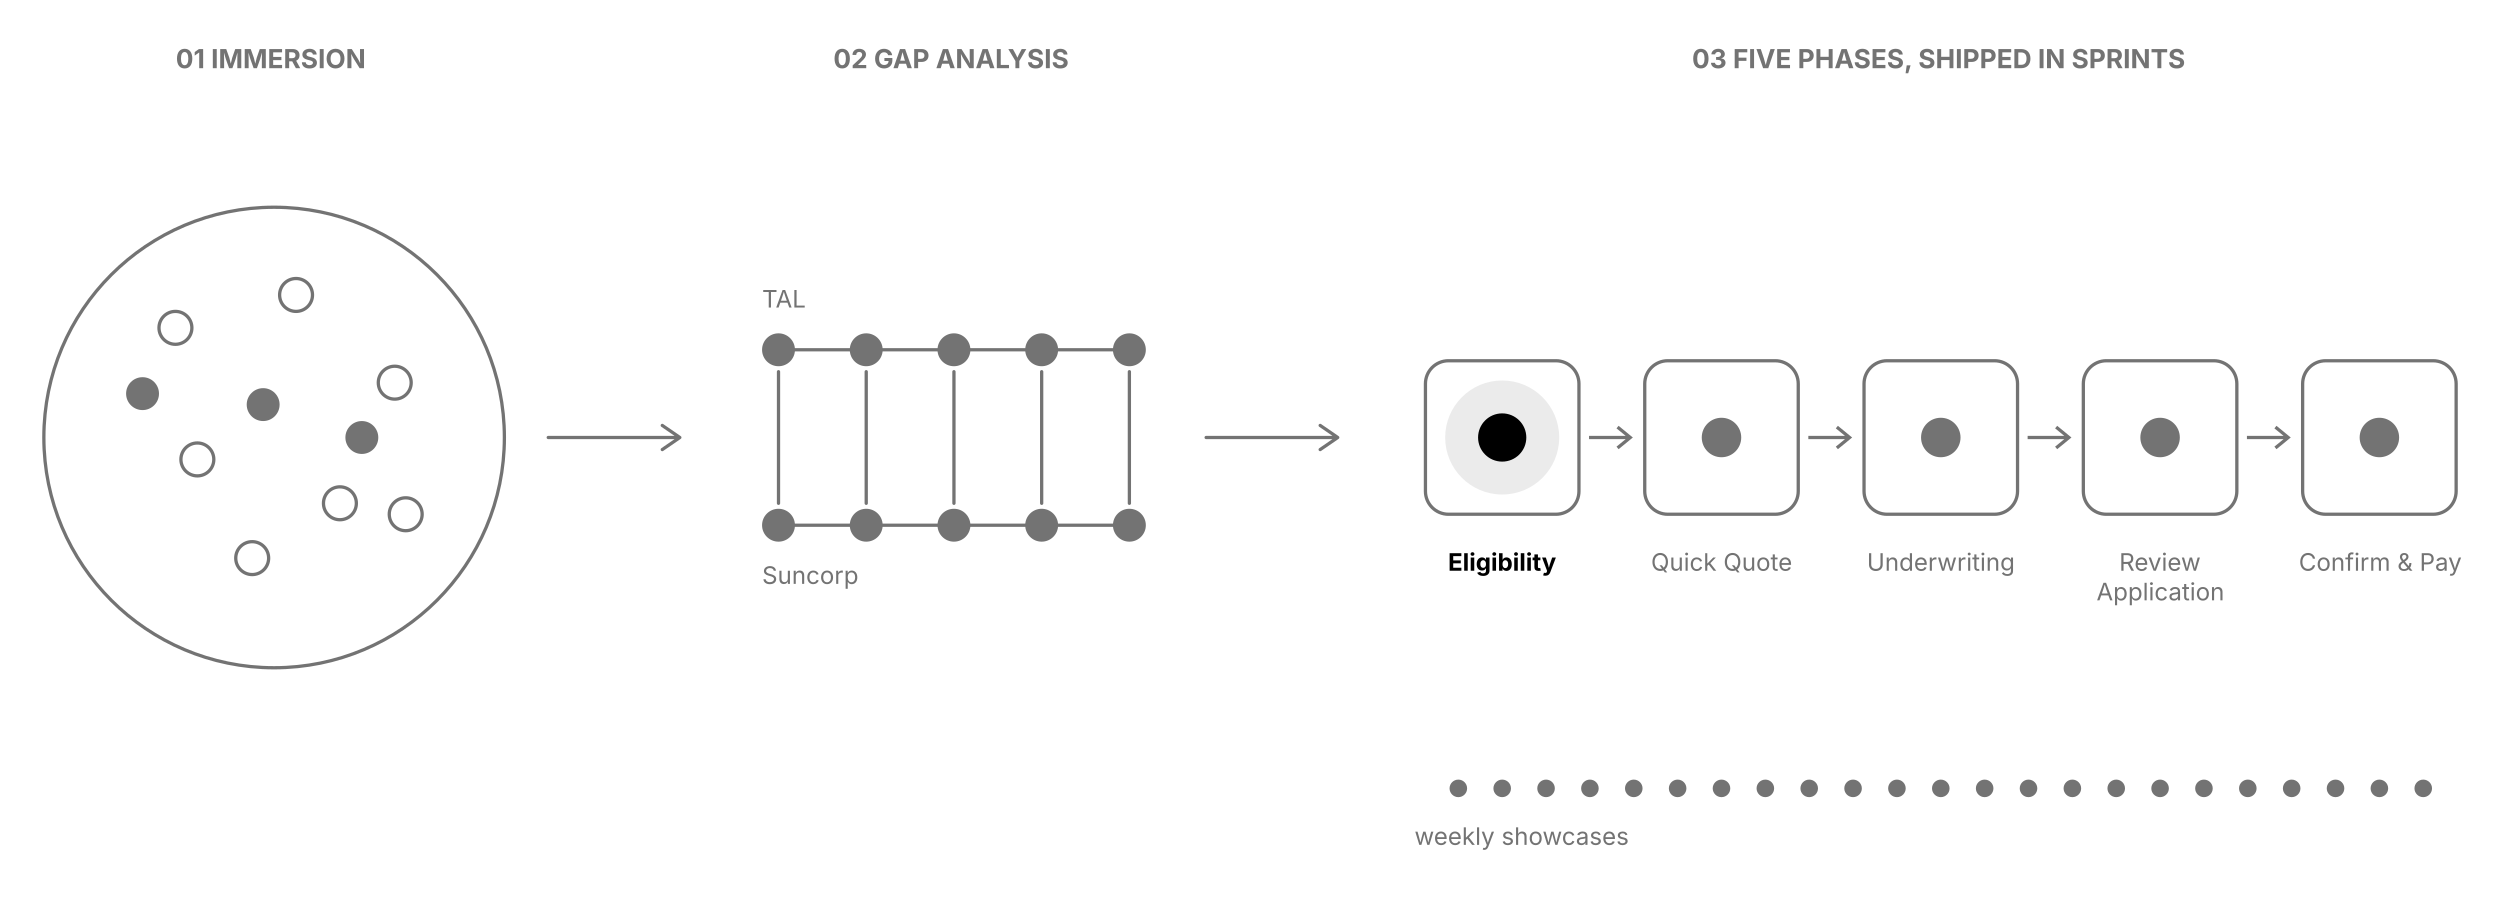
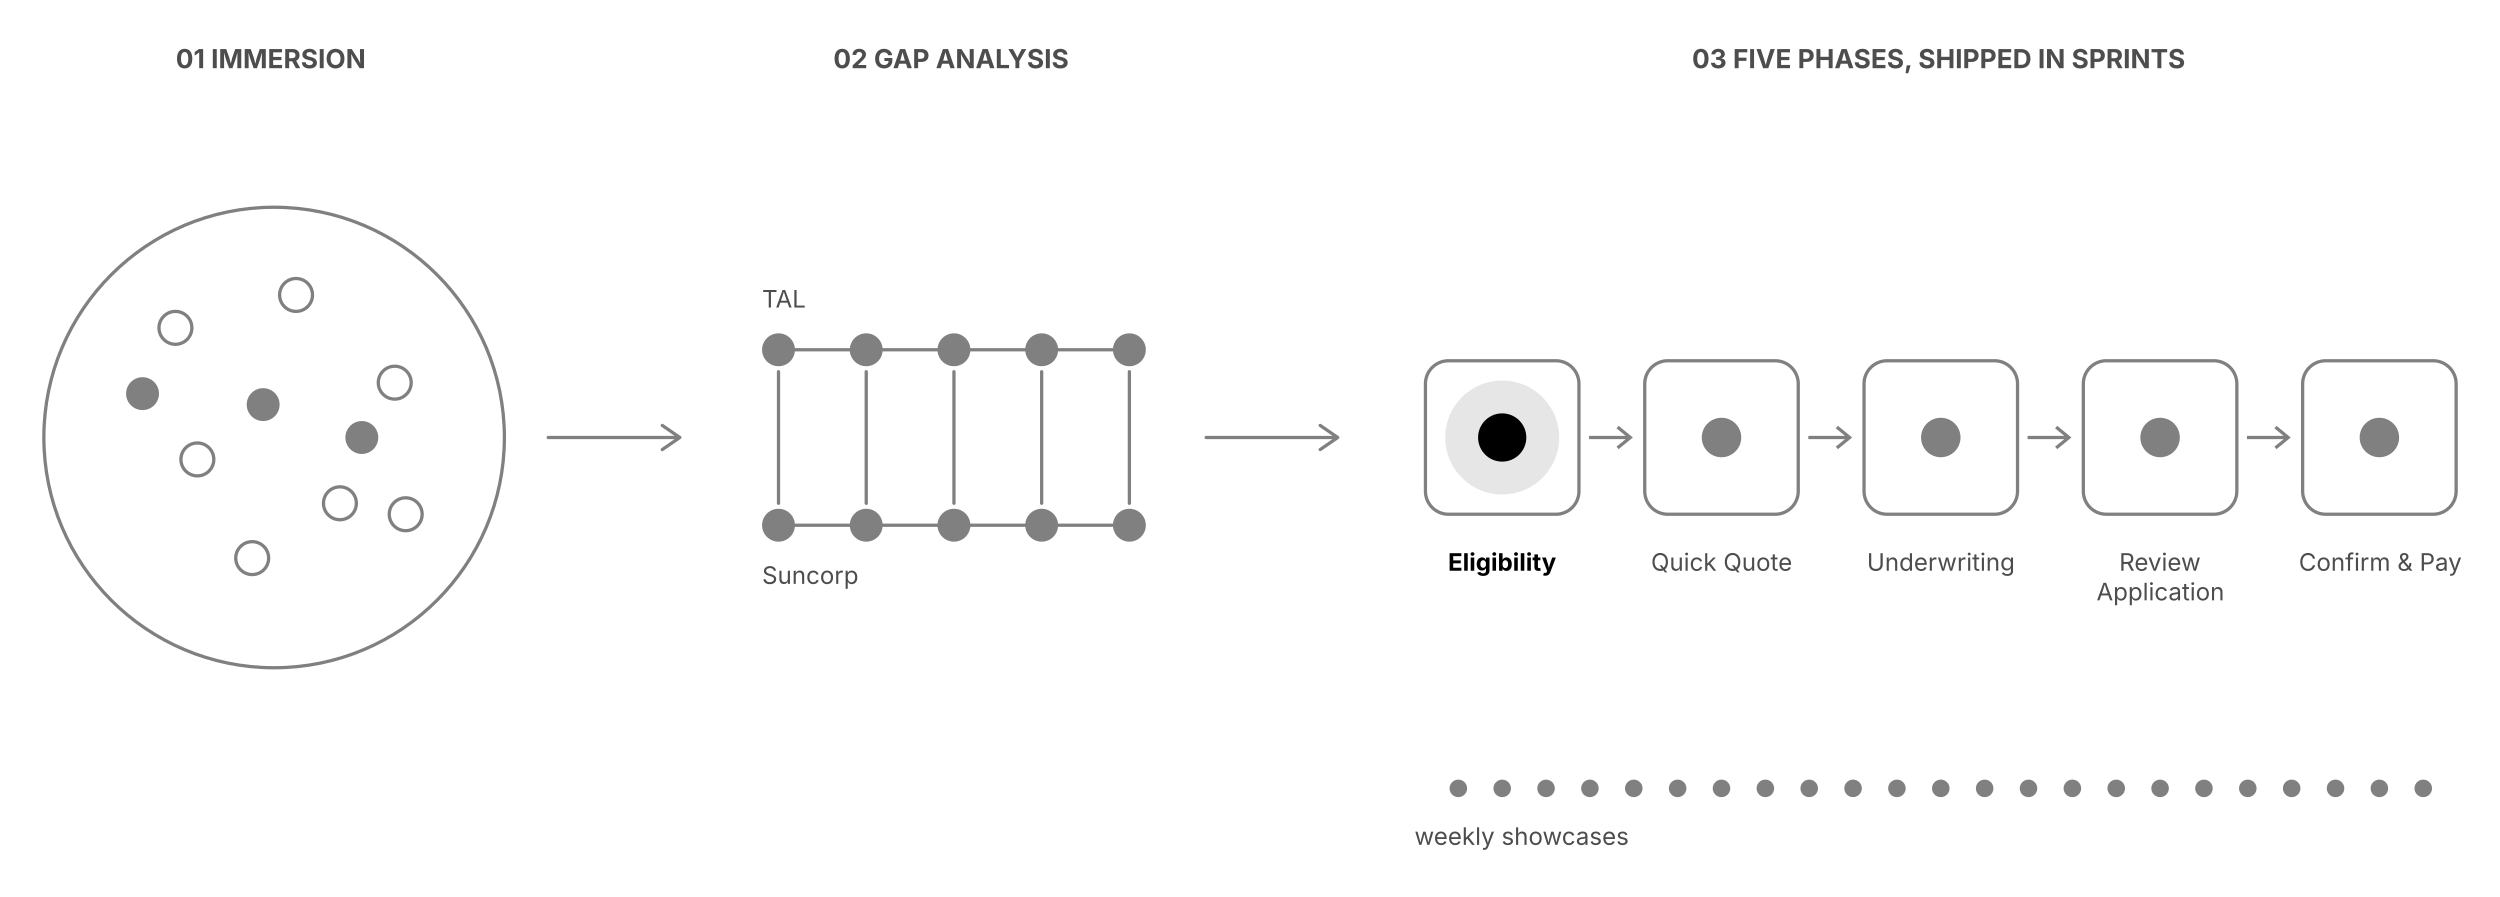
<svg xmlns="http://www.w3.org/2000/svg" class="story__svg" viewBox="70 141 2280 818" role="img" aria-labelledby="tal-approach-title tal-approach-desc">
  <g font-family="Inter, sans-serif" fill="none">
    <g class="story__fade" data-stage="1" style="--i:0">
-       <text fill="#737373" font-family="Inter" font-size="24" font-weight="bold" letter-spacing="0em">
+       <text fill="#4d4d4d" font-family="Inter" font-size="24" font-weight="bold" letter-spacing="0em">
        <tspan x="230.3" y="203.2">01  IMMERSION</tspan>
      </text>
    </g>
    <g class="story__fade" data-stage="1" style="--i:1">
-       <circle cx="320" cy="540" r="210" stroke="#737373" stroke-width="3" />
-       <circle cx="230" cy="440" r="15" stroke="#737373" stroke-width="3" />
-       <circle cx="340" cy="410" r="15" stroke="#737373" stroke-width="3" />
-       <circle cx="430" cy="490" r="15" stroke="#737373" stroke-width="3" />
-       <circle cx="250" cy="560" r="15" stroke="#737373" stroke-width="3" />
-       <circle cx="380" cy="600" r="15" stroke="#737373" stroke-width="3" />
-       <circle cx="300" cy="650" r="15" stroke="#737373" stroke-width="3" />
-       <circle cx="440" cy="610" r="15" stroke="#737373" stroke-width="3" />
+       <circle cx="320" cy="540" r="210" stroke="#808080" stroke-width="3" />
+       <circle cx="230" cy="440" r="15" stroke="#808080" stroke-width="3" />
+       <circle cx="340" cy="410" r="15" stroke="#808080" stroke-width="3" />
+       <circle cx="430" cy="490" r="15" stroke="#808080" stroke-width="3" />
+       <circle cx="250" cy="560" r="15" stroke="#808080" stroke-width="3" />
+       <circle cx="380" cy="600" r="15" stroke="#808080" stroke-width="3" />
+       <circle cx="300" cy="650" r="15" stroke="#808080" stroke-width="3" />
+       <circle cx="440" cy="610" r="15" stroke="#808080" stroke-width="3" />
    </g>
    <g class="story__fade" data-stage="1" style="--i:2">
-       <circle cx="310" cy="510" r="15" fill="#737373" />
-       <circle cx="200" cy="500" r="15" fill="#737373" />
-       <circle cx="400" cy="540" r="15" fill="#737373" />
+       <circle cx="310" cy="510" r="15" fill="#808080" />
+       <circle cx="200" cy="500" r="15" fill="#808080" />
+       <circle cx="400" cy="540" r="15" fill="#808080" />
    </g>
    <g class="story__fade" data-stage="2" style="--i:0">
-       <text fill="#737373" font-family="Inter" font-size="24" font-weight="bold" letter-spacing="0em">
+       <text fill="#4d4d4d" font-family="Inter" font-size="24" font-weight="bold" letter-spacing="0em">
        <tspan x="830" y="203.2">02  GAP ANALYSIS</tspan>
      </text>
    </g>
    <g class="story__fade" data-stage="2" style="--i:1">
-       <path d="M570 540H690M674 551L690 540L674 529" stroke="#737373" stroke-width="3" stroke-linecap="round" stroke-linejoin="round" />
+       <path d="M570 540H690M674 551L690 540L674 529" stroke="#808080" stroke-width="3" stroke-linecap="round" stroke-linejoin="round" />
    </g>
    <g class="story__fade" data-stage="2" style="--i:2">
-       <path d="M780 460H1100" stroke="#737373" stroke-width="3" stroke-linecap="round" stroke-linejoin="round" />
-       <circle cx="780" cy="460" r="15" fill="#737373" />
-       <circle cx="860" cy="460" r="15" fill="#737373" />
-       <circle cx="940" cy="460" r="15" fill="#737373" />
-       <circle cx="1020" cy="460" r="15" fill="#737373" />
-       <circle cx="1100" cy="460" r="15" fill="#737373" />
-       <text fill="#737373" font-family="Inter" font-size="22" letter-spacing="0em">
+       <path d="M780 460H1100" stroke="#808080" stroke-width="3" stroke-linecap="round" stroke-linejoin="round" />
+       <circle cx="780" cy="460" r="15" fill="#808080" />
+       <circle cx="860" cy="460" r="15" fill="#808080" />
+       <circle cx="940" cy="460" r="15" fill="#808080" />
+       <circle cx="1020" cy="460" r="15" fill="#808080" />
+       <circle cx="1100" cy="460" r="15" fill="#808080" />
+       <text fill="#4d4d4d" font-family="Inter" font-size="22" letter-spacing="0em">
        <tspan x="765" y="421.5">TAL</tspan>
      </text>
    </g>
    <g class="story__fade" data-stage="2" style="--i:3">
-       <path d="M780 620H1100" stroke="#737373" stroke-width="3" stroke-linecap="round" stroke-linejoin="round" />
-       <circle cx="780" cy="620" r="15" fill="#737373" />
-       <circle cx="860" cy="620" r="15" fill="#737373" />
-       <circle cx="940" cy="620" r="15" fill="#737373" />
-       <circle cx="1020" cy="620" r="15" fill="#737373" />
-       <circle cx="1100" cy="620" r="15" fill="#737373" />
-       <text fill="#737373" font-family="Inter" font-size="22" letter-spacing="0em">
+       <path d="M780 620H1100" stroke="#808080" stroke-width="3" stroke-linecap="round" stroke-linejoin="round" />
+       <circle cx="780" cy="620" r="15" fill="#808080" />
+       <circle cx="860" cy="620" r="15" fill="#808080" />
+       <circle cx="940" cy="620" r="15" fill="#808080" />
+       <circle cx="1020" cy="620" r="15" fill="#808080" />
+       <circle cx="1100" cy="620" r="15" fill="#808080" />
+       <text fill="#4d4d4d" font-family="Inter" font-size="22" letter-spacing="0em">
        <tspan x="765" y="673.5">Suncorp</tspan>
      </text>
    </g>
    <g class="story__grow" data-stage="2" style="--i:4">
-       <path d="M780 480V600" stroke="#737373" stroke-width="3" stroke-linecap="round" stroke-linejoin="round" />
+       <path d="M780 480V600" stroke="#808080" stroke-width="3" stroke-linecap="round" stroke-linejoin="round" />
    </g>
    <g class="story__grow" data-stage="2" style="--i:5">
-       <path d="M860 480V600" stroke="#737373" stroke-width="3" stroke-linecap="round" stroke-linejoin="round" />
+       <path d="M860 480V600" stroke="#808080" stroke-width="3" stroke-linecap="round" stroke-linejoin="round" />
    </g>
    <g class="story__grow" data-stage="2" style="--i:6">
-       <path d="M940 480V600" stroke="#737373" stroke-width="3" stroke-linecap="round" stroke-linejoin="round" />
+       <path d="M940 480V600" stroke="#808080" stroke-width="3" stroke-linecap="round" stroke-linejoin="round" />
    </g>
    <g class="story__grow" data-stage="2" style="--i:7">
-       <path d="M1020 480V600" stroke="#737373" stroke-width="3" stroke-linecap="round" stroke-linejoin="round" />
+       <path d="M1020 480V600" stroke="#808080" stroke-width="3" stroke-linecap="round" stroke-linejoin="round" />
    </g>
    <g class="story__grow" data-stage="2" style="--i:8">
-       <path d="M1100 480V600" stroke="#737373" stroke-width="3" stroke-linecap="round" stroke-linejoin="round" />
+       <path d="M1100 480V600" stroke="#808080" stroke-width="3" stroke-linecap="round" stroke-linejoin="round" />
    </g>
    <g class="story__fade" data-stage="3" style="--i:0">
-       <text fill="#737373" font-family="Inter" font-size="24" font-weight="bold" letter-spacing="0em">
+       <text fill="#4d4d4d" font-family="Inter" font-size="24" font-weight="bold" letter-spacing="0em">
        <tspan x="1613.1" y="203.2">03  FIVE PHASES, SHIPPED IN SPRINTS</tspan>
      </text>
    </g>
    <g class="story__fade" data-stage="3" style="--i:1">
-       <path d="M1170 540H1290M1274 551L1290 540L1274 529" stroke="#737373" stroke-width="3" stroke-linecap="round" stroke-linejoin="round" />
+       <path d="M1170 540H1290M1274 551L1290 540L1274 529" stroke="#808080" stroke-width="3" stroke-linecap="round" stroke-linejoin="round" />
    </g>
    <g class="story__fade" data-stage="3" style="--i:2">
-       <rect x="1370" y="470" width="140" height="140" rx="21" stroke="#737373" stroke-width="3" />
-       <circle cx="1440" cy="540" r="52" fill="#EBEBEB" />
+       <rect x="1370" y="470" width="140" height="140" rx="21" stroke="#808080" stroke-width="3" />
+       <circle cx="1440" cy="540" r="52" fill="#e6e6e6" />
      <circle cx="1440" cy="540" r="22" fill="black" />
      <text fill="black" font-family="Inter" font-size="22" font-weight="bold" letter-spacing="0em">
        <tspan x="1390.6" y="661.5">Eligibility</tspan>
      </text>
    </g>
    <g class="story__fade" data-stage="3" style="--i:3">
-       <path d="M1519.2 540H1556.8M1545.2 549.5L1556.8 540L1545.2 530.5" stroke="#737373" stroke-width="3" />
+       <path d="M1519.2 540H1556.8M1545.2 549.5L1556.8 540L1545.2 530.5" stroke="#808080" stroke-width="3" />
    </g>
    <g class="story__fade" data-stage="3" style="--i:4">
-       <rect x="1570" y="470" width="140" height="140" rx="21" stroke="#737373" stroke-width="3" />
-       <circle cx="1640" cy="540" r="18" fill="#737373" />
-       <text fill="#737373" font-family="Inter" font-size="22" letter-spacing="0em">
+       <rect x="1570" y="470" width="140" height="140" rx="21" stroke="#808080" stroke-width="3" />
+       <circle cx="1640" cy="540" r="18" fill="#808080" />
+       <text fill="#4d4d4d" font-family="Inter" font-size="22" letter-spacing="0em">
        <tspan x="1575.7" y="661.5">Quick Quote</tspan>
      </text>
    </g>
    <g class="story__fade" data-stage="3" style="--i:5">
-       <path d="M1719.2 540H1756.8M1745.2 549.5L1756.8 540L1745.2 530.5" stroke="#737373" stroke-width="3" />
+       <path d="M1719.2 540H1756.8M1745.2 549.5L1756.8 540L1745.2 530.5" stroke="#808080" stroke-width="3" />
    </g>
    <g class="story__fade" data-stage="3" style="--i:6">
-       <rect x="1770" y="470" width="140" height="140" rx="21" stroke="#737373" stroke-width="3" />
-       <circle cx="1840" cy="540" r="18" fill="#737373" />
-       <text fill="#737373" font-family="Inter" font-size="22" letter-spacing="0em">
+       <rect x="1770" y="470" width="140" height="140" rx="21" stroke="#808080" stroke-width="3" />
+       <circle cx="1840" cy="540" r="18" fill="#808080" />
+       <text fill="#4d4d4d" font-family="Inter" font-size="22" letter-spacing="0em">
        <tspan x="1772.6" y="661.5">Underwriting</tspan>
      </text>
    </g>
    <g class="story__fade" data-stage="3" style="--i:7">
-       <path d="M1919.2 540H1956.8M1945.2 549.5L1956.8 540L1945.2 530.5" stroke="#737373" stroke-width="3" />
+       <path d="M1919.2 540H1956.8M1945.2 549.5L1956.8 540L1945.2 530.5" stroke="#808080" stroke-width="3" />
    </g>
    <g class="story__fade" data-stage="3" style="--i:8">
-       <rect x="1970" y="470" width="140" height="140" rx="21" stroke="#737373" stroke-width="3" />
-       <circle cx="2040" cy="540" r="18" fill="#737373" />
-       <text fill="#737373" font-family="Inter" font-size="22" letter-spacing="0em">
+       <rect x="1970" y="470" width="140" height="140" rx="21" stroke="#808080" stroke-width="3" />
+       <circle cx="2040" cy="540" r="18" fill="#808080" />
+       <text fill="#4d4d4d" font-family="Inter" font-size="22" letter-spacing="0em">
        <tspan x="2002.7" y="661.5">Review </tspan>
        <tspan x="1982" y="688.5">Application</tspan>
      </text>
    </g>
    <g class="story__fade" data-stage="3" style="--i:9">
-       <path d="M2119.2 540H2156.8M2145.2 549.5L2156.8 540L2145.2 530.5" stroke="#737373" stroke-width="3" />
+       <path d="M2119.2 540H2156.8M2145.2 549.5L2156.8 540L2145.2 530.5" stroke="#808080" stroke-width="3" />
    </g>
    <g class="story__fade" data-stage="3" style="--i:10">
-       <rect x="2170" y="470" width="140" height="140" rx="21" stroke="#737373" stroke-width="3" />
-       <circle cx="2240" cy="540" r="18" fill="#737373" />
-       <text fill="#737373" font-family="Inter" font-size="22" letter-spacing="0em">
+       <rect x="2170" y="470" width="140" height="140" rx="21" stroke="#808080" stroke-width="3" />
+       <circle cx="2240" cy="540" r="18" fill="#808080" />
+       <text fill="#4d4d4d" font-family="Inter" font-size="22" letter-spacing="0em">
        <tspan x="2166.5" y="661.5">Confirm &amp; Pay</tspan>
      </text>
    </g>
    <g class="story__fade" data-stage="3" style="--i:11">
-       <circle cx="1400" cy="860" r="8" fill="#737373" />
-       <circle cx="1440" cy="860" r="8" fill="#737373" />
-       <circle cx="1480" cy="860" r="8" fill="#737373" />
-       <circle cx="1520" cy="860" r="8" fill="#737373" />
-       <circle cx="1560" cy="860" r="8" fill="#737373" />
-       <circle cx="1600" cy="860" r="8" fill="#737373" />
-       <circle cx="1640" cy="860" r="8" fill="#737373" />
-       <circle cx="1680" cy="860" r="8" fill="#737373" />
-       <circle cx="1720" cy="860" r="8" fill="#737373" />
-       <circle cx="1760" cy="860" r="8" fill="#737373" />
-       <circle cx="1800" cy="860" r="8" fill="#737373" />
-       <circle cx="1840" cy="860" r="8" fill="#737373" />
-       <circle cx="1880" cy="860" r="8" fill="#737373" />
-       <circle cx="1920" cy="860" r="8" fill="#737373" />
-       <circle cx="1960" cy="860" r="8" fill="#737373" />
-       <circle cx="2000" cy="860" r="8" fill="#737373" />
-       <circle cx="2040" cy="860" r="8" fill="#737373" />
-       <circle cx="2080" cy="860" r="8" fill="#737373" />
-       <circle cx="2120" cy="860" r="8" fill="#737373" />
-       <circle cx="2160" cy="860" r="8" fill="#737373" />
-       <circle cx="2200" cy="860" r="8" fill="#737373" />
-       <circle cx="2240" cy="860" r="8" fill="#737373" />
-       <circle cx="2280" cy="860" r="8" fill="#737373" />
-       <text fill="#737373" font-family="Inter" font-size="22" letter-spacing="0em">
+       <circle cx="1400" cy="860" r="8" fill="#808080" />
+       <circle cx="1440" cy="860" r="8" fill="#808080" />
+       <circle cx="1480" cy="860" r="8" fill="#808080" />
+       <circle cx="1520" cy="860" r="8" fill="#808080" />
+       <circle cx="1560" cy="860" r="8" fill="#808080" />
+       <circle cx="1600" cy="860" r="8" fill="#808080" />
+       <circle cx="1640" cy="860" r="8" fill="#808080" />
+       <circle cx="1680" cy="860" r="8" fill="#808080" />
+       <circle cx="1720" cy="860" r="8" fill="#808080" />
+       <circle cx="1760" cy="860" r="8" fill="#808080" />
+       <circle cx="1800" cy="860" r="8" fill="#808080" />
+       <circle cx="1840" cy="860" r="8" fill="#808080" />
+       <circle cx="1880" cy="860" r="8" fill="#808080" />
+       <circle cx="1920" cy="860" r="8" fill="#808080" />
+       <circle cx="1960" cy="860" r="8" fill="#808080" />
+       <circle cx="2000" cy="860" r="8" fill="#808080" />
+       <circle cx="2040" cy="860" r="8" fill="#808080" />
+       <circle cx="2080" cy="860" r="8" fill="#808080" />
+       <circle cx="2120" cy="860" r="8" fill="#808080" />
+       <circle cx="2160" cy="860" r="8" fill="#808080" />
+       <circle cx="2200" cy="860" r="8" fill="#808080" />
+       <circle cx="2240" cy="860" r="8" fill="#808080" />
+       <circle cx="2280" cy="860" r="8" fill="#808080" />
+       <text fill="#4d4d4d" font-family="Inter" font-size="22" letter-spacing="0em">
        <tspan x="1360" y="911.5">weekly showcases</tspan>
      </text>
    </g>
  </g>
</svg>
